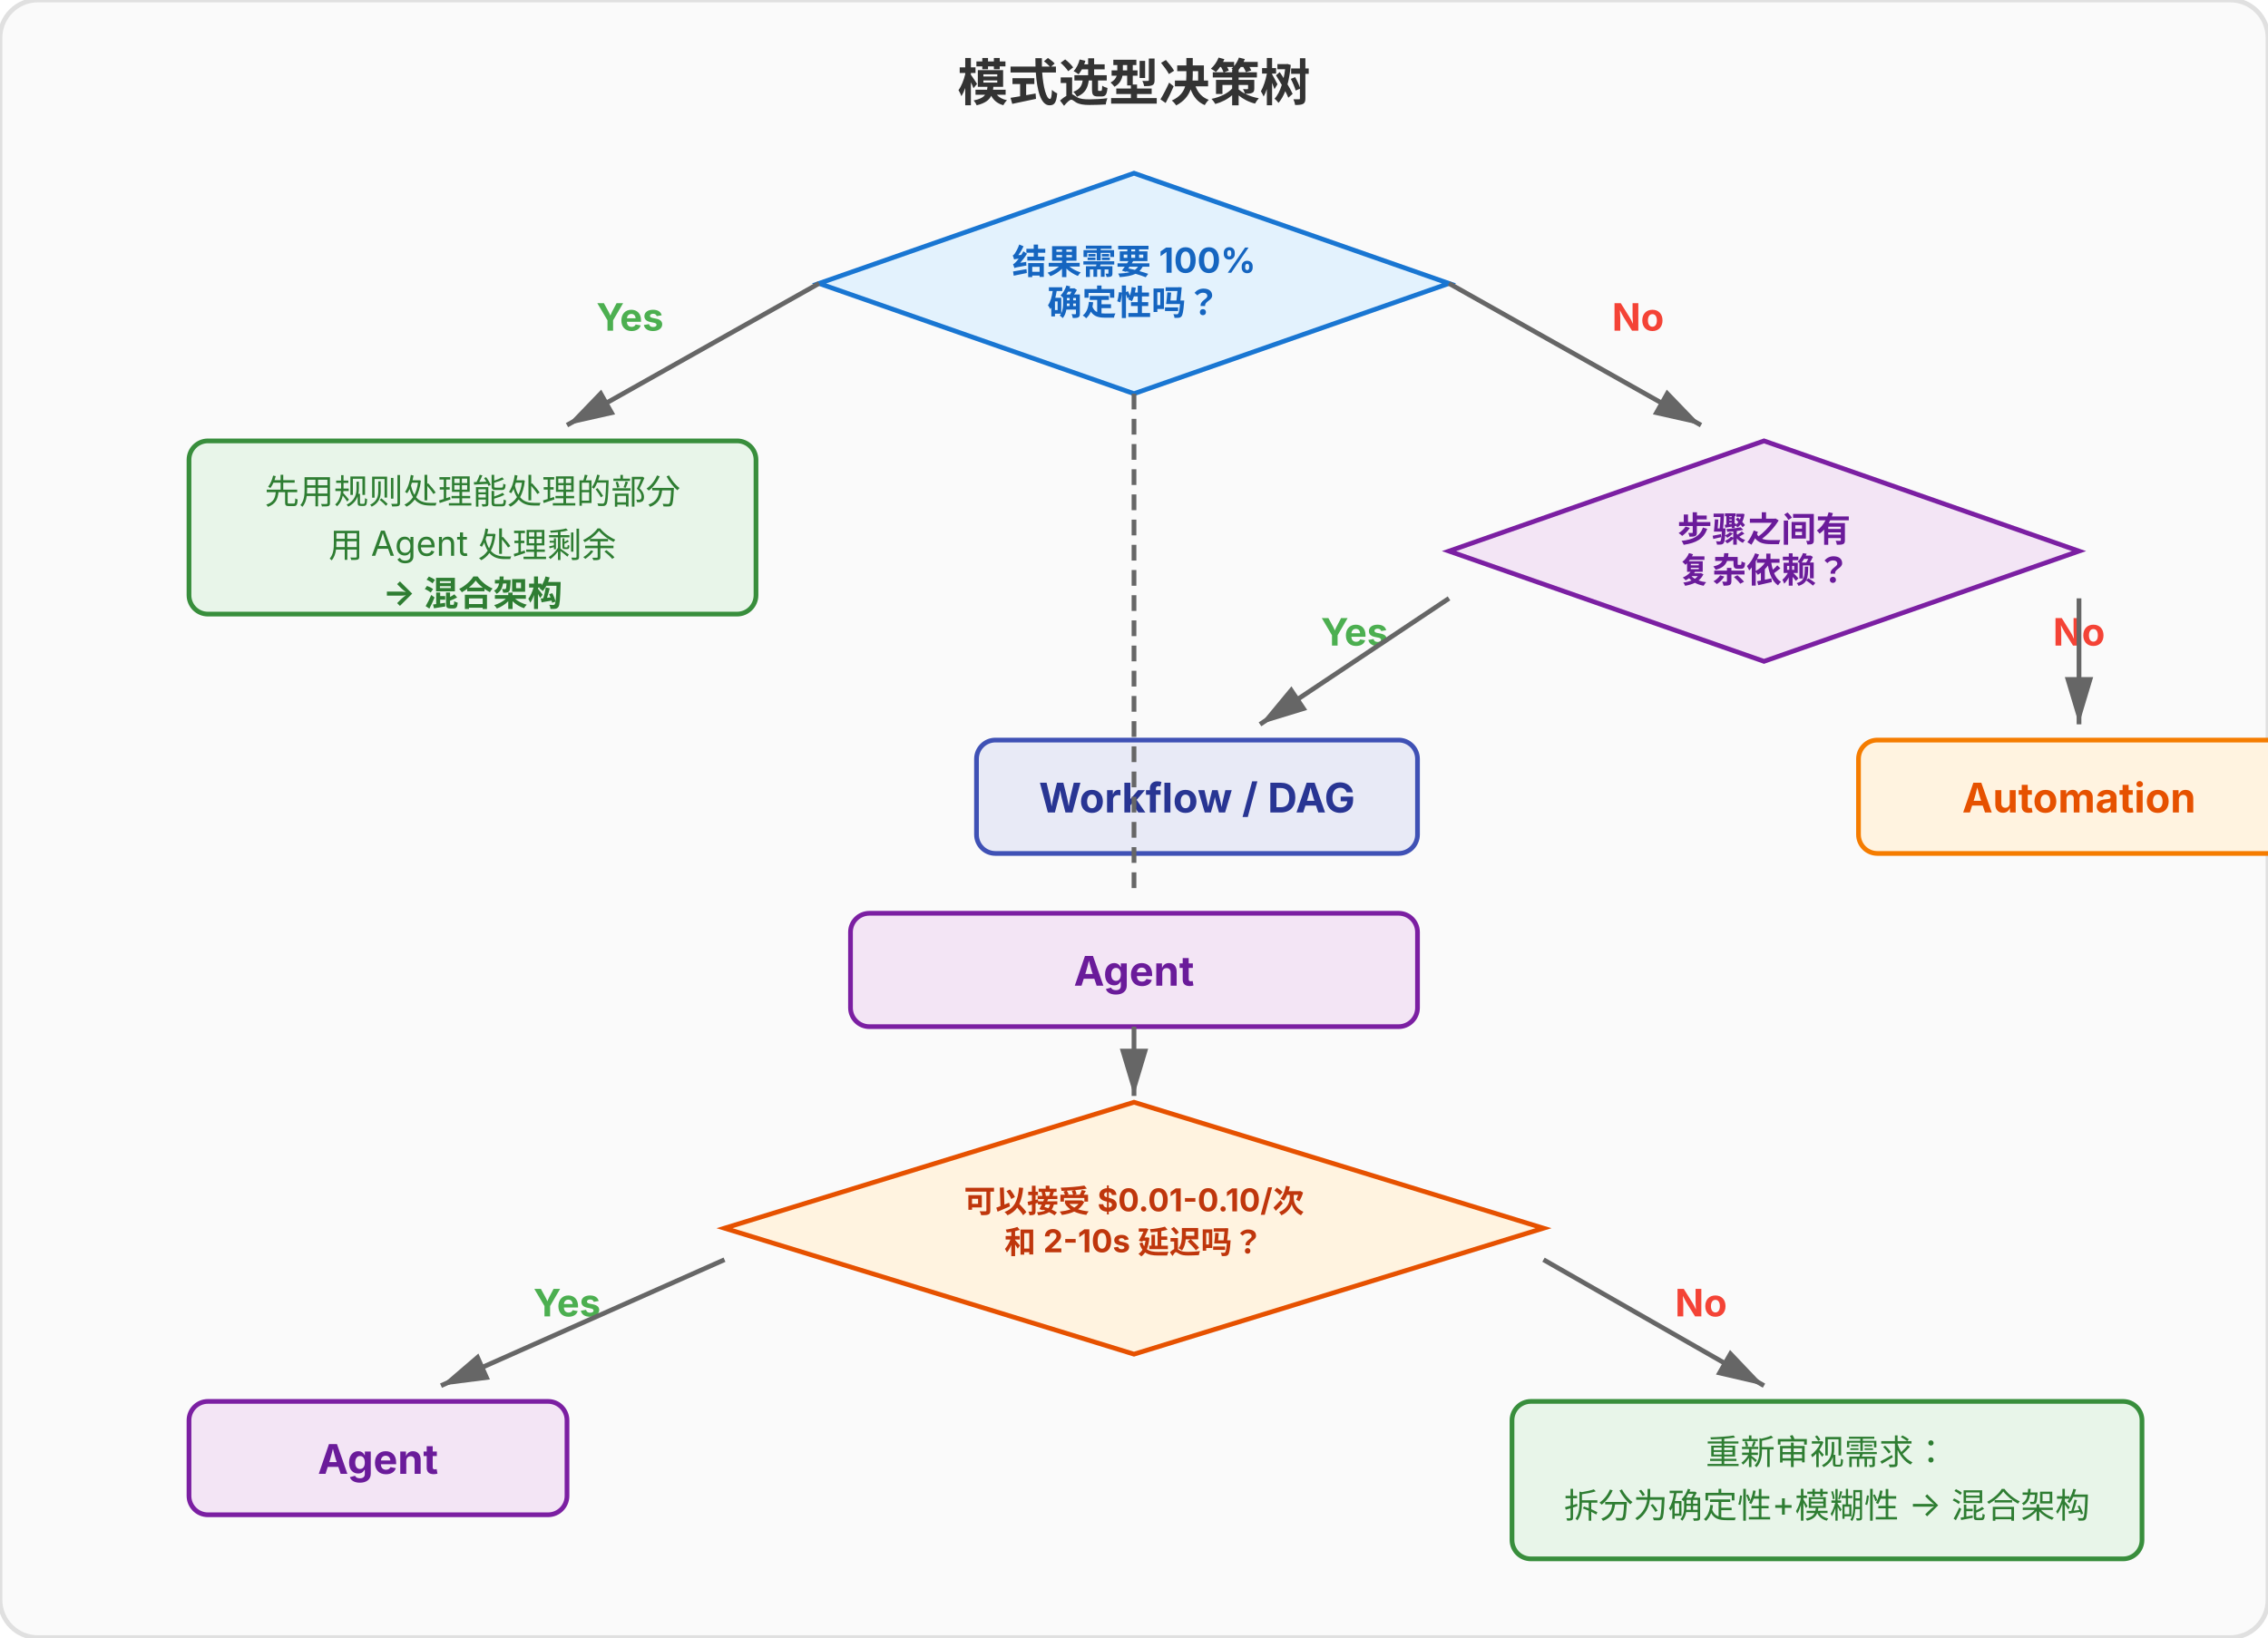
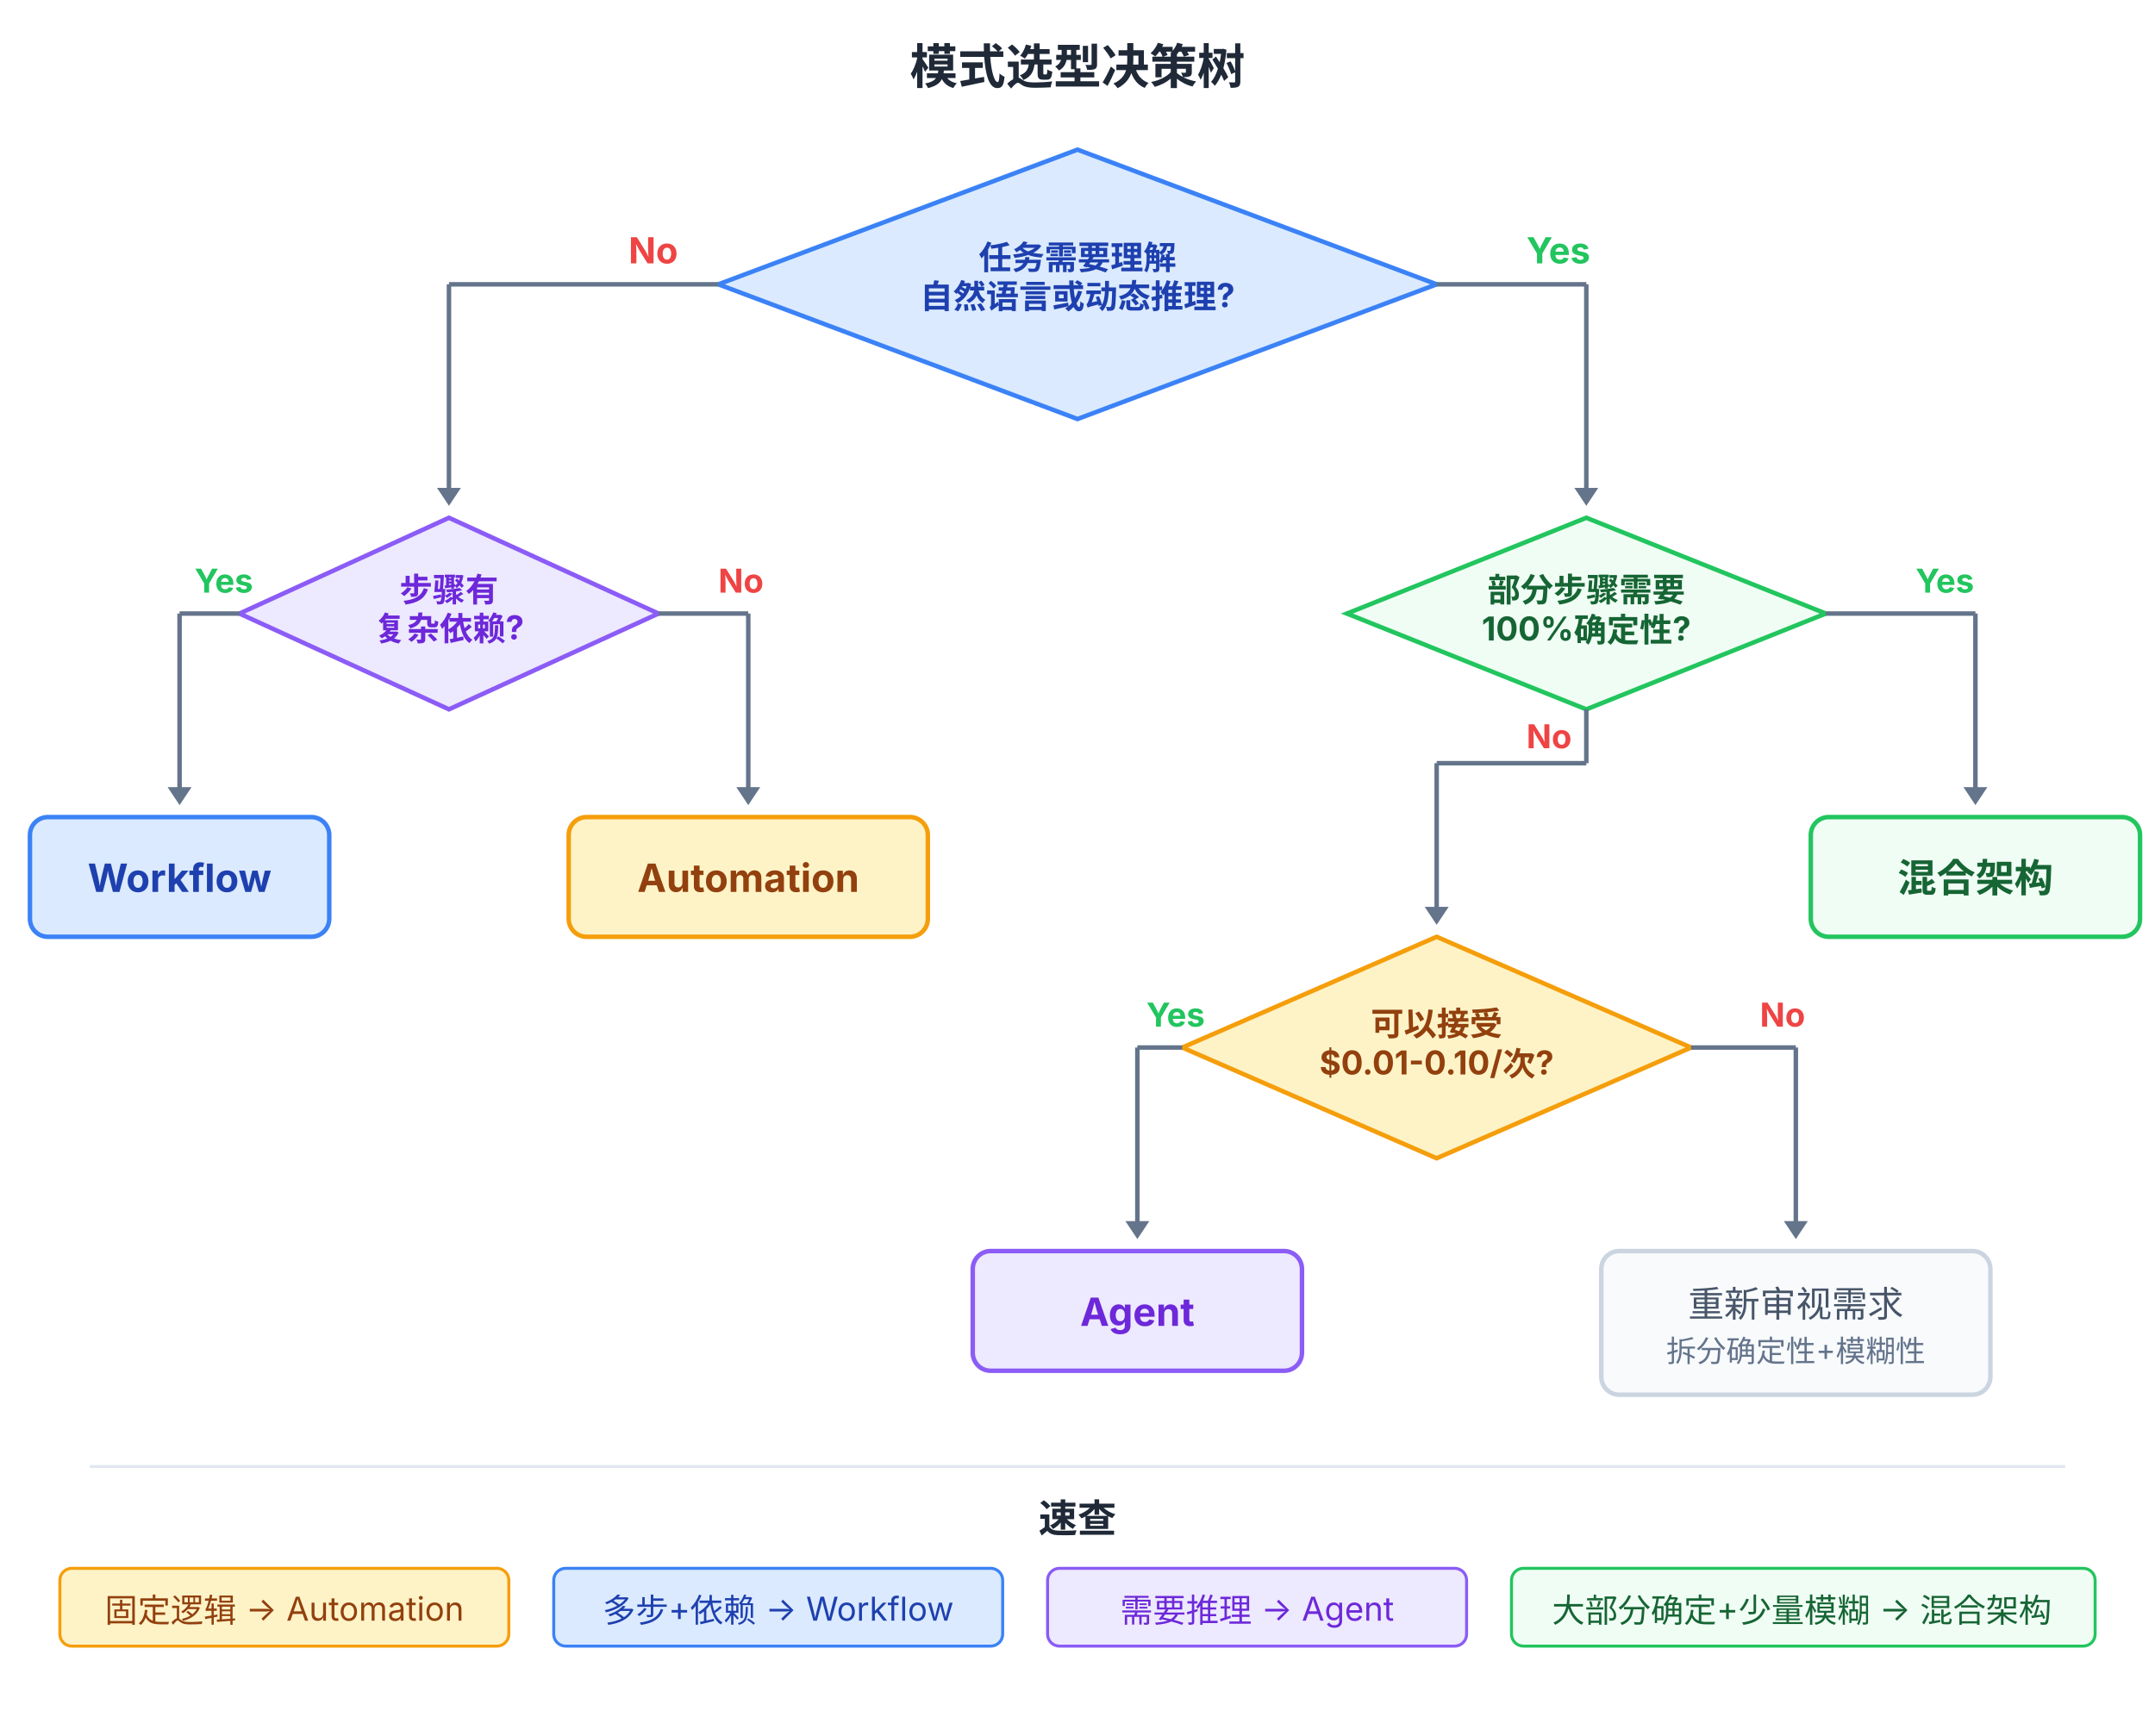
- <svg xmlns="http://www.w3.org/2000/svg" viewBox="0 0 720 520" font-family="-apple-system, 'Segoe UI', 'PingFang SC', 'Microsoft YaHei', sans-serif">
-   <defs>
-     <marker id="arrow" viewBox="0 0 10 6" refX="10" refY="3" markerWidth="10" markerHeight="6" orient="auto-start-reverse">
-       <path d="M0,0 L10,3 L0,6 Z" fill="#666" />
-     </marker>
-   </defs>
-   <rect width="720" height="520" rx="12" fill="#fafafa" stroke="#e0e0e0" stroke-width="1.5" />
-   <text x="360" y="32" text-anchor="middle" font-size="16" font-weight="bold" fill="#333">模式选型决策树</text>
-   <polygon points="360,55 460,90 360,125 260,90" fill="#E3F2FD" stroke="#1976D2" stroke-width="1.5" />
-   <text x="360" y="87" text-anchor="middle" font-size="11" font-weight="bold" fill="#1565C0">结果需要 100%</text>
-   <text x="360" y="100" text-anchor="middle" font-size="11" font-weight="bold" fill="#1565C0">确定性吗？</text>
-   <text x="200" y="105" text-anchor="middle" font-size="12" font-weight="bold" fill="#4CAF50">Yes</text>
-   <line x1="260" y1="90" x2="180" y2="135" stroke="#666" stroke-width="1.5" marker-end="url(#arrow)" />
-   <rect x="60" y="140" width="180" height="55" rx="6" fill="#E8F5E9" stroke="#388E3C" stroke-width="1.5" />
-   <text x="150" y="160" text-anchor="middle" font-size="11" fill="#2E7D32">先用规则处理能处理的部分</text>
-   <text x="150" y="177" text-anchor="middle" font-size="11" fill="#2E7D32">用 Agent 处理剩余</text>
-   <text x="150" y="192" text-anchor="middle" font-size="11" font-weight="bold" fill="#2E7D32">→ 混合架构</text>
-   <text x="520" y="105" text-anchor="middle" font-size="12" font-weight="bold" fill="#F44336">No</text>
-   <line x1="460" y1="90" x2="540" y2="135" stroke="#666" stroke-width="1.5" marker-end="url(#arrow)" />
-   <polygon points="560,140 660,175 560,210 460,175" fill="#F3E5F5" stroke="#7B1FA2" stroke-width="1.5" />
-   <text x="560" y="172" text-anchor="middle" font-size="11" font-weight="bold" fill="#6A1B9A">步骤之间有</text>
-   <text x="560" y="185" text-anchor="middle" font-size="11" font-weight="bold" fill="#6A1B9A">复杂依赖？</text>
-   <text x="430" y="205" text-anchor="middle" font-size="12" font-weight="bold" fill="#4CAF50">Yes</text>
-   <line x1="460" y1="190" x2="400" y2="230" stroke="#666" stroke-width="1.5" marker-end="url(#arrow)" />
-   <rect x="310" y="235" width="140" height="36" rx="6" fill="#E8EAF6" stroke="#3F51B5" stroke-width="1.5" />
-   <text x="380" y="258" text-anchor="middle" font-size="13" font-weight="bold" fill="#283593">Workflow / DAG</text>
-   <text x="660" y="205" text-anchor="middle" font-size="12" font-weight="bold" fill="#F44336">No</text>
-   <line x1="660" y1="190" x2="660" y2="230" stroke="#666" stroke-width="1.5" marker-end="url(#arrow)" />
-   <rect x="590" y="235" width="140" height="36" rx="6" fill="#FFF3E0" stroke="#F57C00" stroke-width="1.5" />
-   <text x="660" y="258" text-anchor="middle" font-size="13" font-weight="bold" fill="#E65100">Automation</text>
-   <line x1="360" y1="125" x2="360" y2="285" stroke="#666" stroke-width="1.5" stroke-dasharray="5,3" />
-   <rect x="270" y="290" width="180" height="36" rx="6" fill="#F3E5F5" stroke="#7B1FA2" stroke-width="1.5" />
-   <text x="360" y="313" text-anchor="middle" font-size="13" font-weight="bold" fill="#6A1B9A">Agent</text>
-   <polygon points="360,350 490,390 360,430 230,390" fill="#FFF3E0" stroke="#E65100" stroke-width="1.5" />
-   <text x="360" y="385" text-anchor="middle" font-size="10" font-weight="bold" fill="#BF360C">可以接受 $0.01-0.10/次</text>
-   <text x="360" y="398" text-anchor="middle" font-size="10" font-weight="bold" fill="#BF360C">和 2-10s 延迟吗？</text>
-   <line x1="360" y1="326" x2="360" y2="348" stroke="#666" stroke-width="1.5" marker-end="url(#arrow)" />
-   <text x="180" y="418" text-anchor="middle" font-size="12" font-weight="bold" fill="#4CAF50">Yes</text>
-   <line x1="230" y1="400" x2="140" y2="440" stroke="#666" stroke-width="1.5" marker-end="url(#arrow)" />
-   <rect x="60" y="445" width="120" height="36" rx="6" fill="#F3E5F5" stroke="#7B1FA2" stroke-width="1.5" />
-   <text x="120" y="468" text-anchor="middle" font-size="13" font-weight="bold" fill="#6A1B9A">Agent</text>
-   <text x="540" y="418" text-anchor="middle" font-size="12" font-weight="bold" fill="#F44336">No</text>
-   <line x1="490" y1="400" x2="560" y2="440" stroke="#666" stroke-width="1.5" marker-end="url(#arrow)" />
-   <rect x="480" y="445" width="200" height="50" rx="6" fill="#E8F5E9" stroke="#388E3C" stroke-width="1.5" />
-   <text x="580" y="465" text-anchor="middle" font-size="11" fill="#2E7D32">重新审视需求：</text>
-   <text x="580" y="482" text-anchor="middle" font-size="11" fill="#2E7D32">拆分为确定性+模糊性 → 混合架构</text>
+ <svg xmlns="http://www.w3.org/2000/svg" viewBox="0 0 720 580" font-family="system-ui, -apple-system, 'PingFang SC', sans-serif">
+   <text x="360" y="28" text-anchor="middle" font-size="16" font-weight="bold" fill="#1F2937">模式选型决策树</text>
+   <polygon points="360,50 480,95 360,140 240,95" fill="#DBEAFE" stroke="#3B82F6" stroke-width="1.5" />
+   <text x="360" y="90" text-anchor="middle" font-size="11" font-weight="bold" fill="#1E40AF">任务需要理解</text>
+   <text x="360" y="103" text-anchor="middle" font-size="11" font-weight="bold" fill="#1E40AF">自然语言或动态推理?</text>
+   <line x1="240" y1="95" x2="150" y2="95" stroke="#64748B" stroke-width="1.5" />
+   <line x1="150" y1="95" x2="150" y2="165" stroke="#64748B" stroke-width="1.5" />
+   <polygon points="146,163 150,169 154,163" fill="#64748B" />
+   <text x="210" y="88" font-size="12" font-weight="bold" fill="#EF4444">No</text>
+   <line x1="480" y1="95" x2="530" y2="95" stroke="#64748B" stroke-width="1.5" />
+   <line x1="530" y1="95" x2="530" y2="165" stroke="#64748B" stroke-width="1.5" />
+   <polygon points="526,163 530,169 534,163" fill="#64748B" />
+   <text x="510" y="88" font-size="12" font-weight="bold" fill="#22C55E">Yes</text>
+   <polygon points="150,173 220,205 150,237 80,205" fill="#EDE9FE" stroke="#8B5CF6" stroke-width="1.5" />
+   <text x="150" y="201" text-anchor="middle" font-size="11" font-weight="bold" fill="#6D28D9">步骤有</text>
+   <text x="150" y="214" text-anchor="middle" font-size="11" font-weight="bold" fill="#6D28D9">复杂依赖?</text>
+   <line x1="80" y1="205" x2="60" y2="205" stroke="#64748B" stroke-width="1.5" />
+   <line x1="60" y1="205" x2="60" y2="265" stroke="#64748B" stroke-width="1.5" />
+   <polygon points="56,263 60,269 64,263" fill="#64748B" />
+   <text x="65" y="198" font-size="11" font-weight="bold" fill="#22C55E">Yes</text>
+   <rect x="10" y="273" width="100" height="40" rx="6" fill="#DBEAFE" stroke="#3B82F6" stroke-width="1.5" />
+   <text x="60" y="298" text-anchor="middle" font-size="13" font-weight="bold" fill="#1E40AF">Workflow</text>
+   <line x1="220" y1="205" x2="250" y2="205" stroke="#64748B" stroke-width="1.5" />
+   <line x1="250" y1="205" x2="250" y2="265" stroke="#64748B" stroke-width="1.5" />
+   <polygon points="246,263 250,269 254,263" fill="#64748B" />
+   <text x="240" y="198" font-size="11" font-weight="bold" fill="#EF4444">No</text>
+   <rect x="190" y="273" width="120" height="40" rx="6" fill="#FEF3C7" stroke="#F59E0B" stroke-width="1.5" />
+   <text x="250" y="298" text-anchor="middle" font-size="13" font-weight="bold" fill="#92400E">Automation</text>
+   <polygon points="530,173 610,205 530,237 450,205" fill="#F0FDF4" stroke="#22C55E" stroke-width="1.5" />
+   <text x="530" y="201" text-anchor="middle" font-size="11" font-weight="bold" fill="#166534">部分步骤需要</text>
+   <text x="530" y="214" text-anchor="middle" font-size="11" font-weight="bold" fill="#166534">100%确定性?</text>
+   <line x1="610" y1="205" x2="660" y2="205" stroke="#64748B" stroke-width="1.5" />
+   <line x1="660" y1="205" x2="660" y2="265" stroke="#64748B" stroke-width="1.5" />
+   <polygon points="656,263 660,269 664,263" fill="#64748B" />
+   <text x="640" y="198" font-size="11" font-weight="bold" fill="#22C55E">Yes</text>
+   <rect x="605" y="273" width="110" height="40" rx="6" fill="#F0FDF4" stroke="#22C55E" stroke-width="1.5" />
+   <text x="660" y="298" text-anchor="middle" font-size="13" font-weight="bold" fill="#166534">混合架构</text>
+   <line x1="530" y1="237" x2="530" y2="255" stroke="#64748B" stroke-width="1.5" />
+   <line x1="530" y1="255" x2="480" y2="255" stroke="#64748B" stroke-width="1.5" />
+   <line x1="480" y1="255" x2="480" y2="305" stroke="#64748B" stroke-width="1.5" />
+   <polygon points="476,303 480,309 484,303" fill="#64748B" />
+   <text x="510" y="250" font-size="11" font-weight="bold" fill="#EF4444">No</text>
+   <polygon points="480,313 565,350 480,387 395,350" fill="#FEF3C7" stroke="#F59E0B" stroke-width="1.5" />
+   <text x="480" y="346" text-anchor="middle" font-size="11" font-weight="bold" fill="#92400E">可以接受</text>
+   <text x="480" y="359" text-anchor="middle" font-size="11" font-weight="bold" fill="#92400E">$0.01-0.10/次?</text>
+   <line x1="395" y1="350" x2="380" y2="350" stroke="#64748B" stroke-width="1.5" />
+   <line x1="380" y1="350" x2="380" y2="410" stroke="#64748B" stroke-width="1.5" />
+   <polygon points="376,408 380,414 384,408" fill="#64748B" />
+   <text x="383" y="343" font-size="11" font-weight="bold" fill="#22C55E">Yes</text>
+   <rect x="325" y="418" width="110" height="40" rx="6" fill="#EDE9FE" stroke="#8B5CF6" stroke-width="1.5" />
+   <text x="380" y="443" text-anchor="middle" font-size="13" font-weight="bold" fill="#6D28D9">Agent</text>
+   <line x1="565" y1="350" x2="600" y2="350" stroke="#64748B" stroke-width="1.5" />
+   <line x1="600" y1="350" x2="600" y2="410" stroke="#64748B" stroke-width="1.5" />
+   <polygon points="596,408 600,414 604,408" fill="#64748B" />
+   <text x="588" y="343" font-size="11" font-weight="bold" fill="#EF4444">No</text>
+   <rect x="535" y="418" width="130" height="48" rx="6" fill="#F8FAFC" stroke="#CBD5E1" stroke-width="1.5" />
+   <text x="600" y="440" text-anchor="middle" font-size="12" fill="#475569">重新审视需求</text>
+   <text x="600" y="455" text-anchor="middle" font-size="10" fill="#64748B">拆分确定性+模糊性</text>
+   <line x1="30" y1="490" x2="690" y2="490" stroke="#E2E8F0" stroke-width="1" />
+   <text x="360" y="512" text-anchor="middle" font-size="13" font-weight="bold" fill="#1F2937">速查</text>
+   <rect x="20" y="524" width="150" height="26" rx="4" fill="#FEF3C7" stroke="#F59E0B" stroke-width="1" />
+   <text x="95" y="542" text-anchor="middle" font-size="11" fill="#92400E">固定逻辑 → Automation</text>
+   <rect x="185" y="524" width="150" height="26" rx="4" fill="#DBEAFE" stroke="#3B82F6" stroke-width="1" />
+   <text x="260" y="542" text-anchor="middle" font-size="11" fill="#1E40AF">多步+依赖 → Workflow</text>
+   <rect x="350" y="524" width="140" height="26" rx="4" fill="#EDE9FE" stroke="#8B5CF6" stroke-width="1" />
+   <text x="420" y="542" text-anchor="middle" font-size="11" fill="#6D28D9">需要推理 → Agent</text>
+   <rect x="505" y="524" width="195" height="26" rx="4" fill="#F0FDF4" stroke="#22C55E" stroke-width="1" />
+   <text x="602" y="542" text-anchor="middle" font-size="11" fill="#166534">大部分确定+少量模糊 → 混合架构</text>
</svg>
